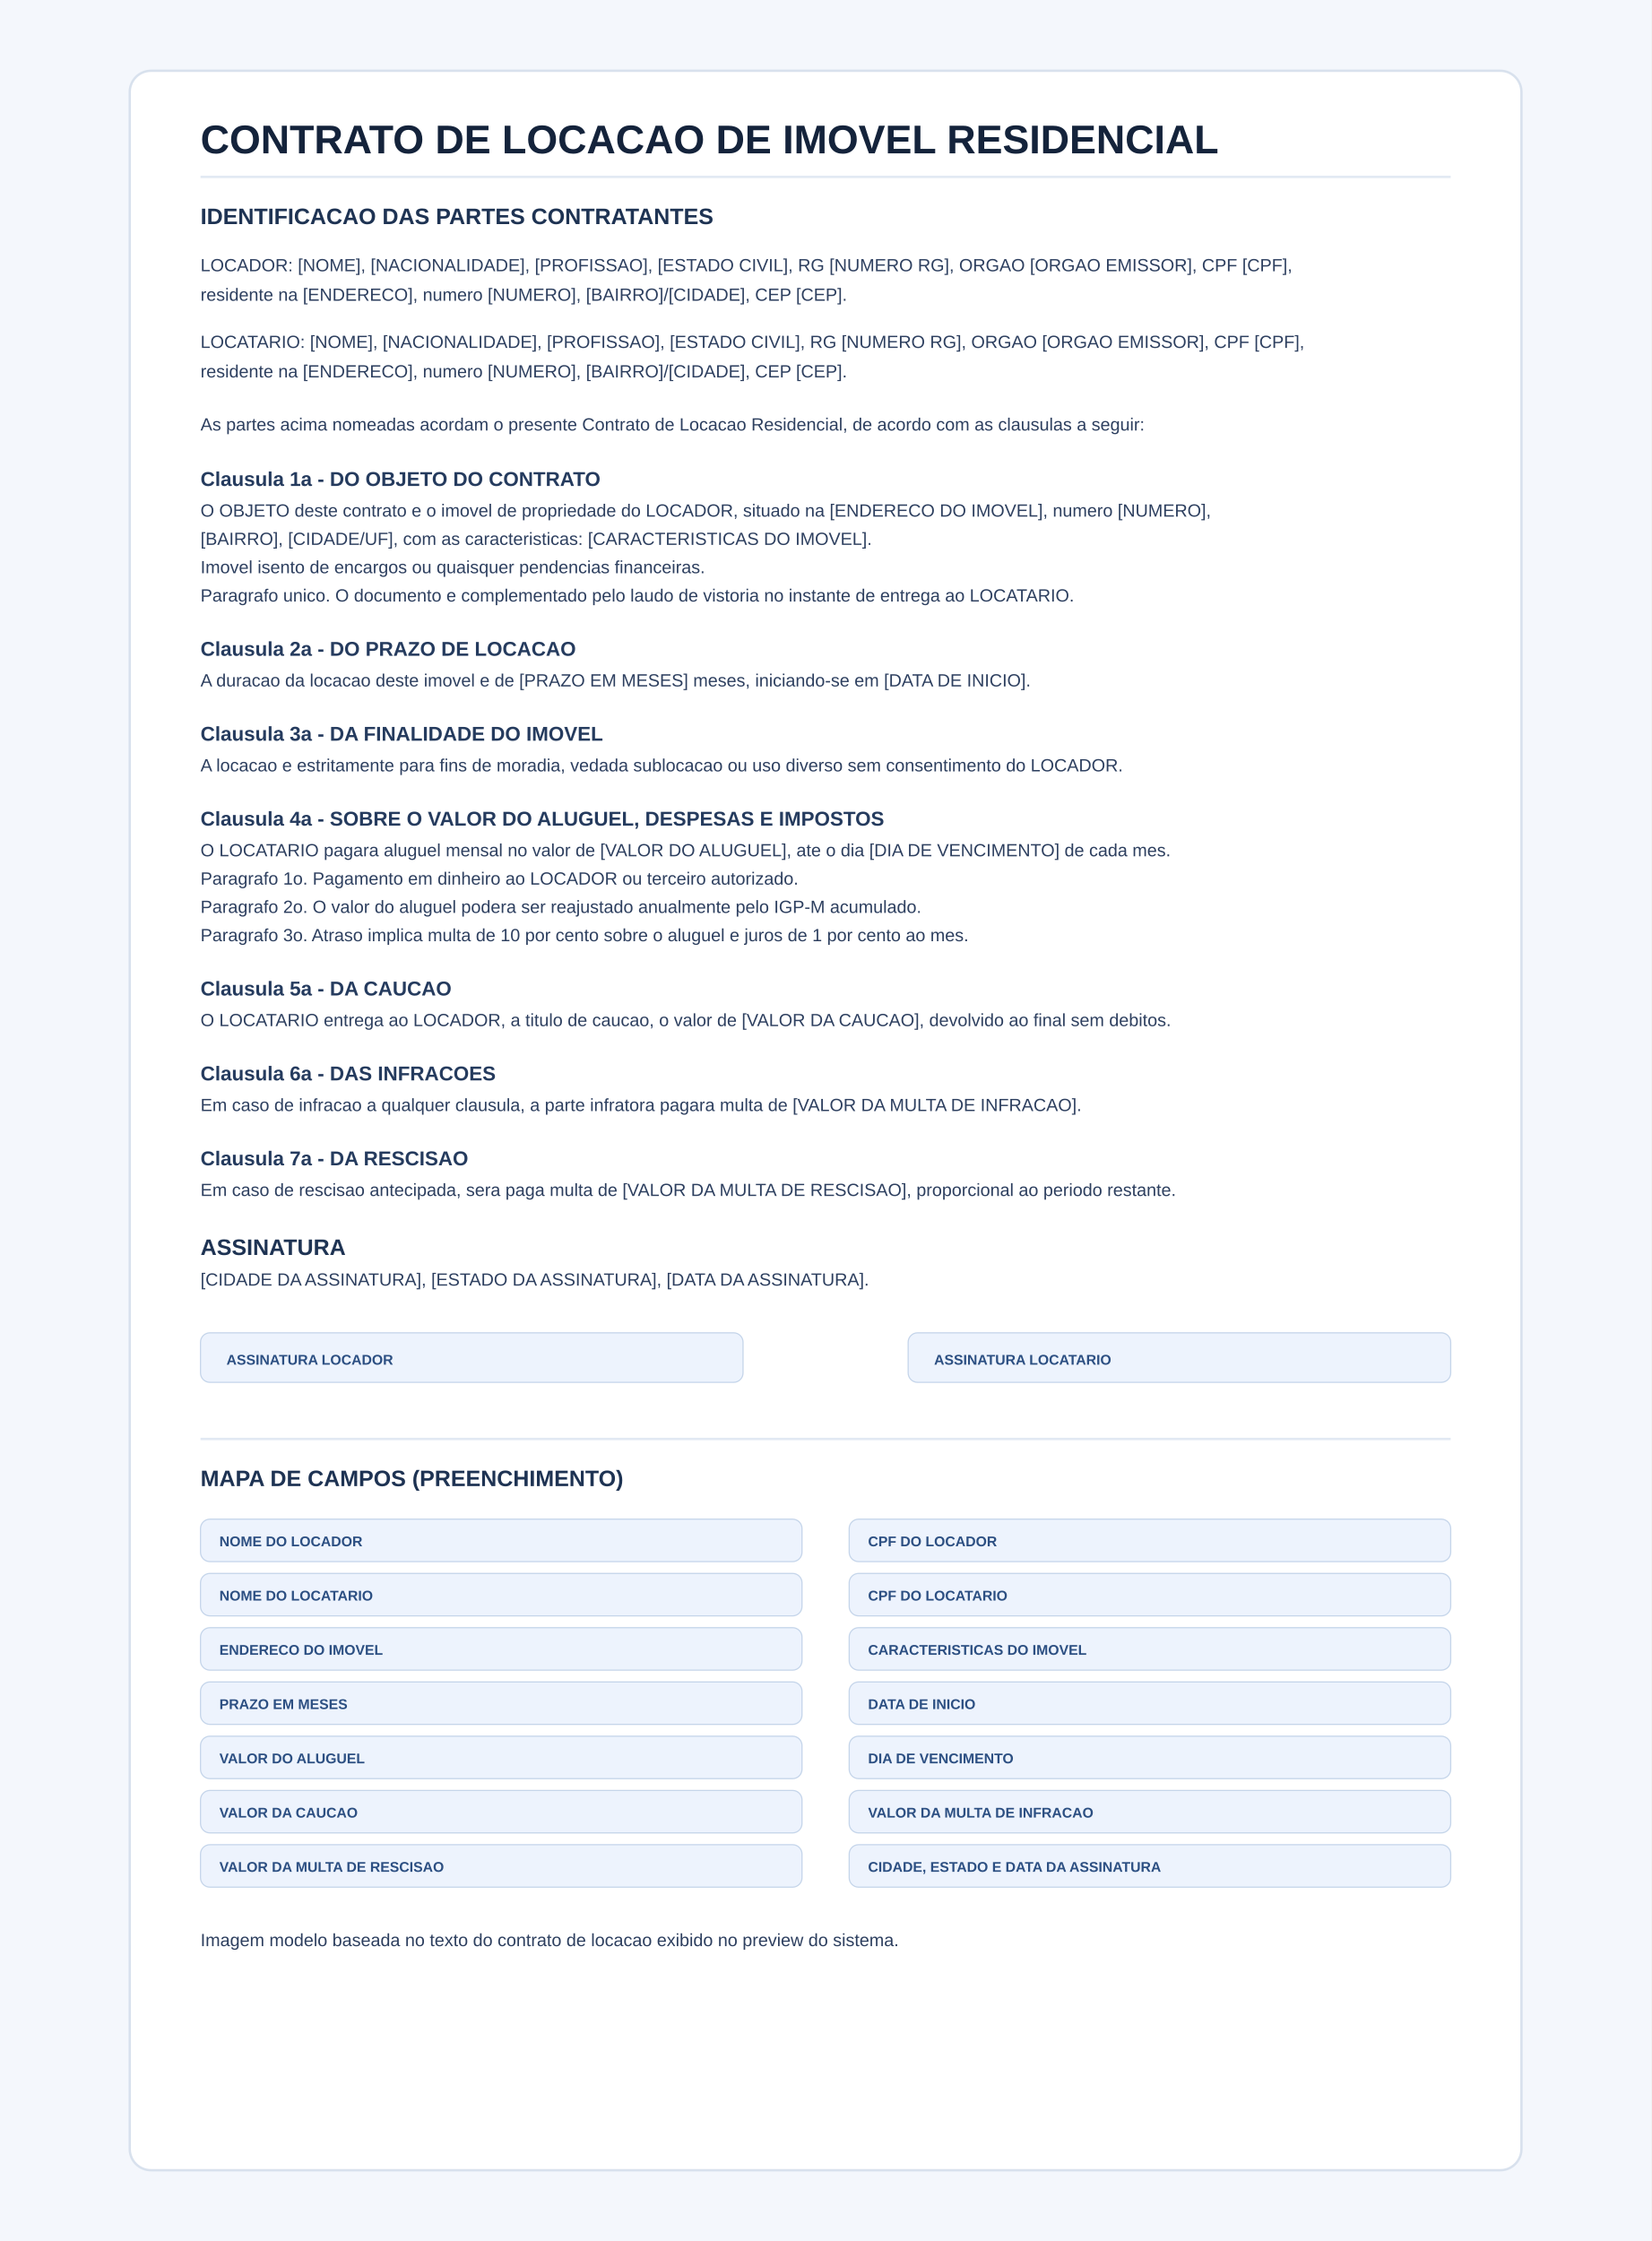
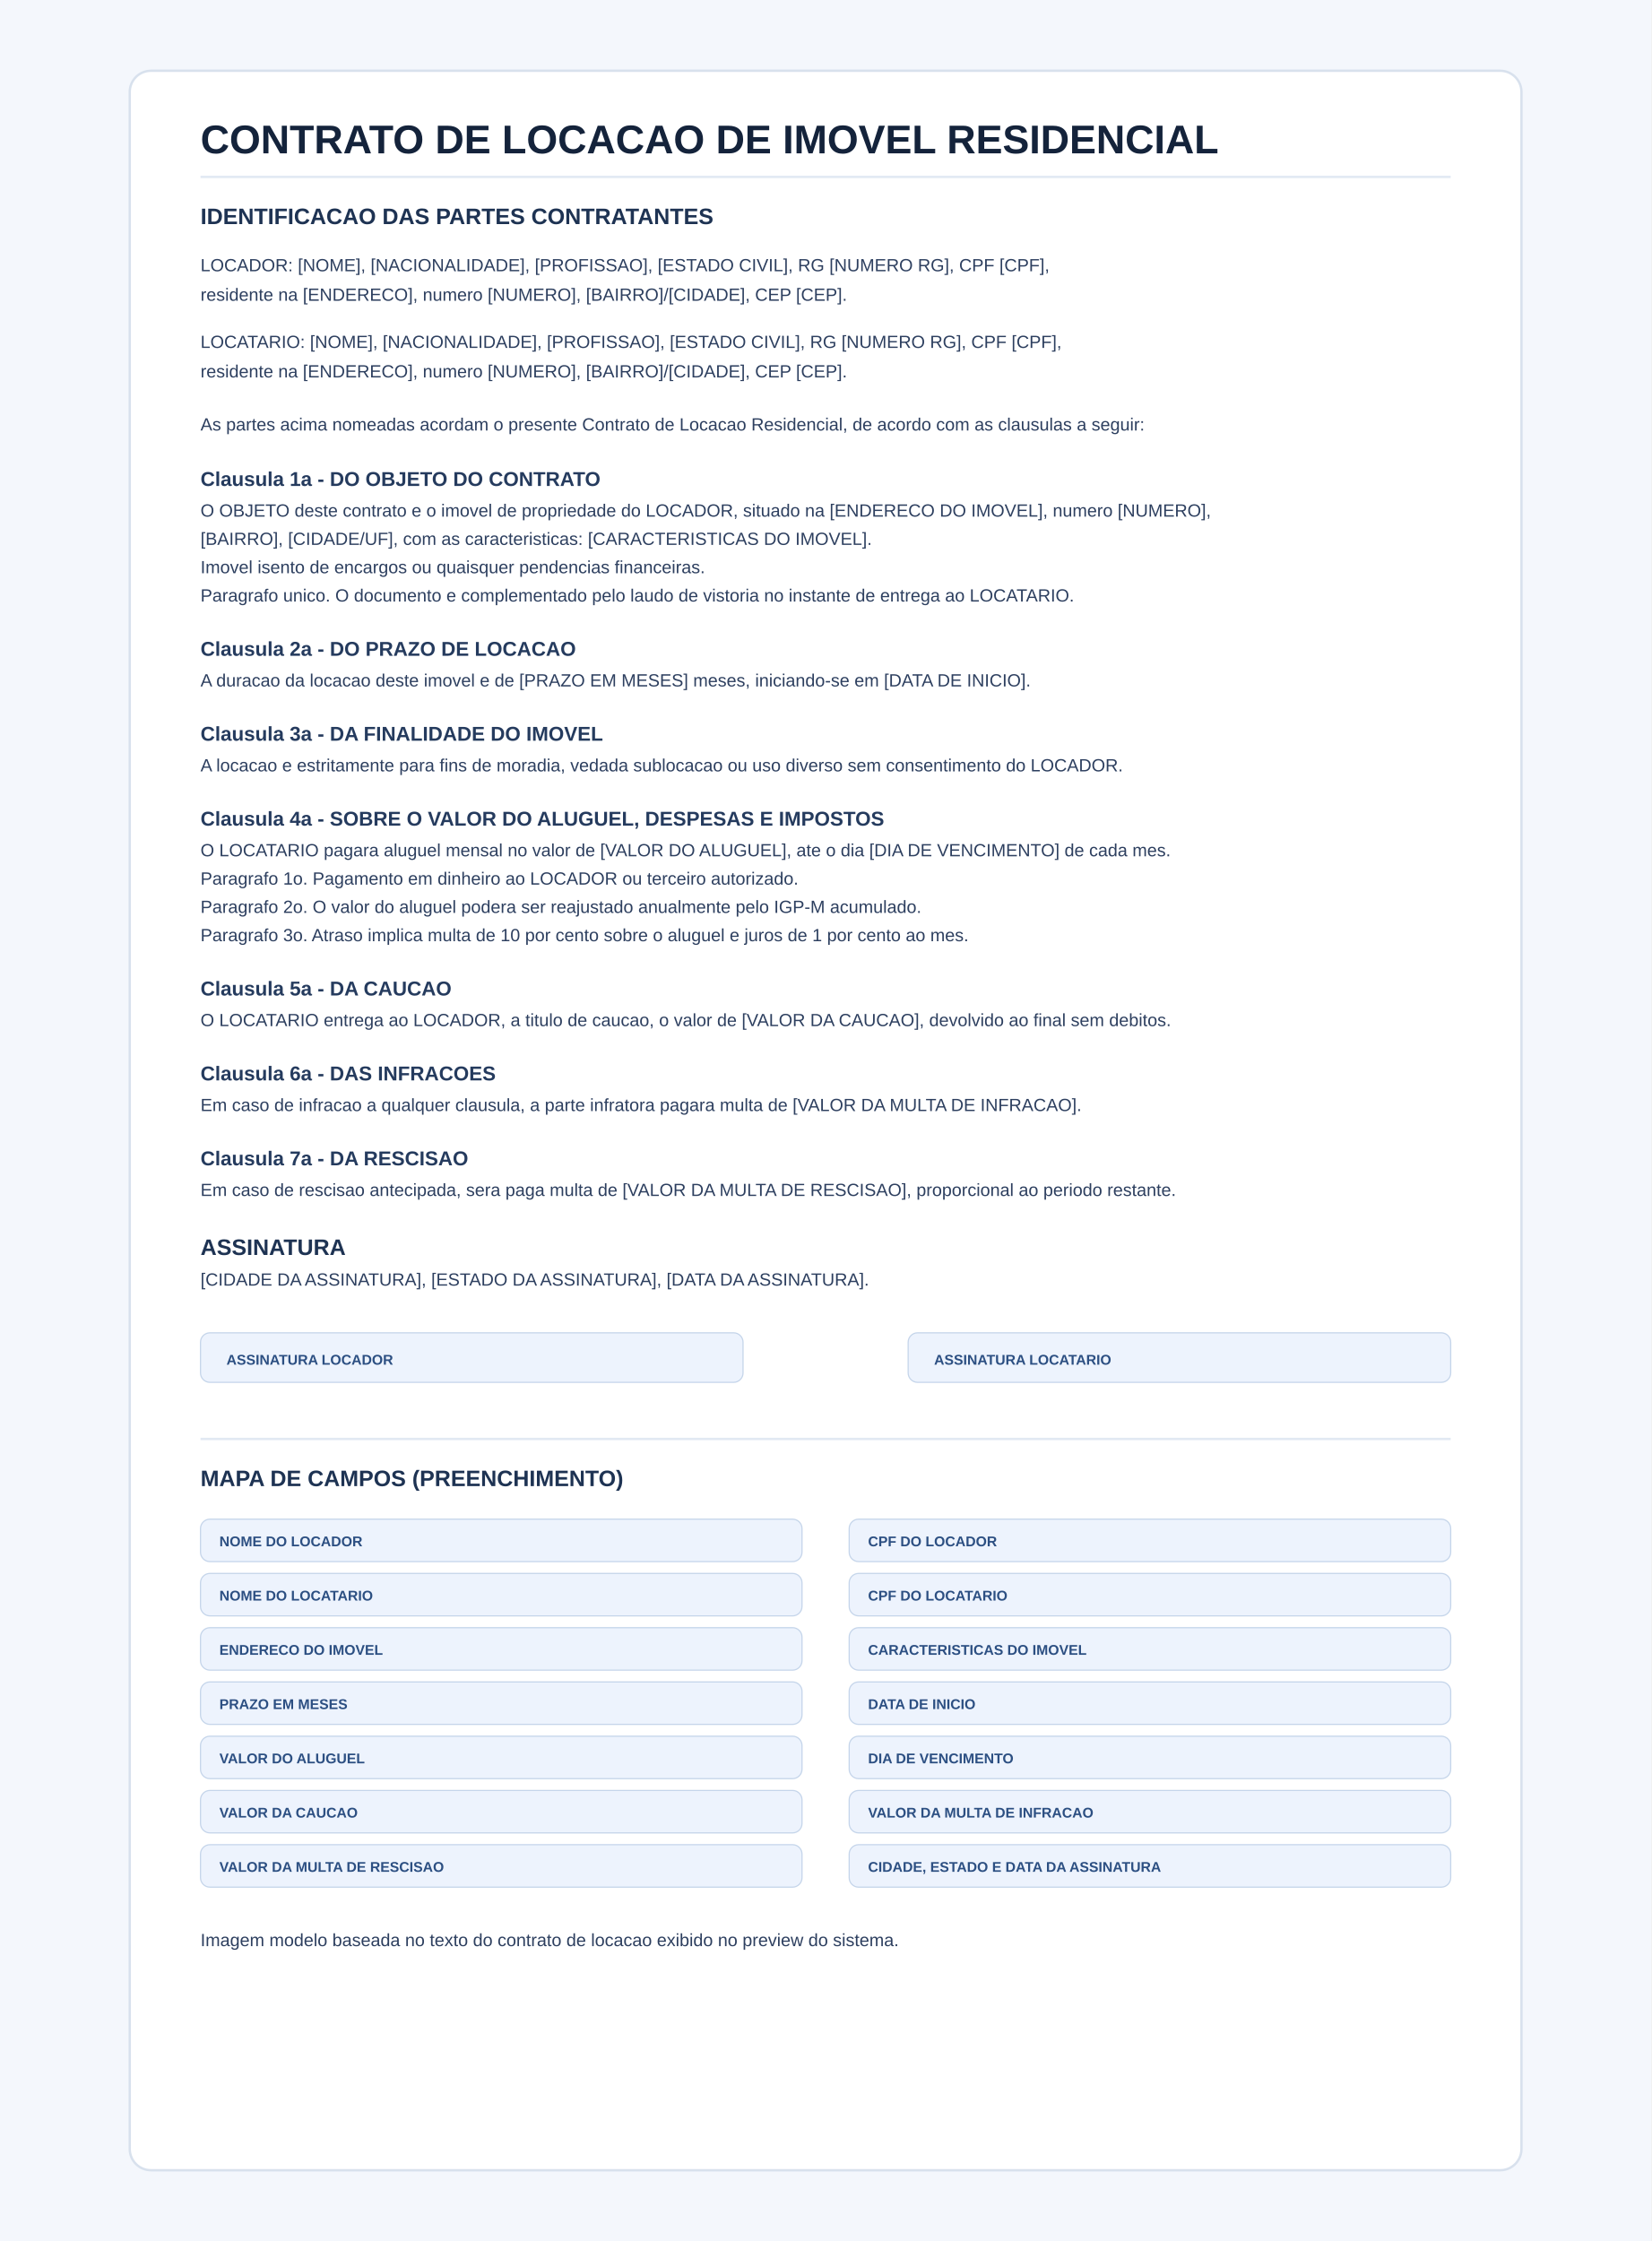
<svg xmlns="http://www.w3.org/2000/svg" width="1400" height="1900" viewBox="0 0 1400 1900" role="img" aria-label="Modelo visual de contrato de locacao com campos nomeados">
  <defs>
    <style>
      .paper { fill: #ffffff; stroke: #d8e1ed; stroke-width: 2; }
      .title { font: 700 34px Arial, sans-serif; fill: #14233b; }
      .subtitle { font: 700 19px Arial, sans-serif; fill: #1e3353; }
      .clause { font: 700 17px Arial, sans-serif; fill: #253b5e; }
      .body { font: 500 15px Arial, sans-serif; fill: #2d3f5f; }
      .label { fill: #edf3fd; stroke: #c5d5ea; stroke-width: 1; }
      .label-text { font: 700 12px Arial, sans-serif; fill: #2c4f82; }
      .divider { stroke: #e2e9f3; stroke-width: 2; }
    </style>
  </defs>
  <rect width="1400" height="1900" fill="#f4f7fc" />
  <rect x="110" y="60" width="1180" height="1780" rx="18" class="paper" />
  <text x="170" y="130" class="title">CONTRATO DE LOCACAO DE IMOVEL RESIDENCIAL</text>
  <line x1="170" y1="150" x2="1230" y2="150" class="divider" />
  <text x="170" y="190" class="subtitle">IDENTIFICACAO DAS PARTES CONTRATANTES</text>
-   <text x="170" y="230" class="body">LOCADOR: [NOME], [NACIONALIDADE], [PROFISSAO], [ESTADO CIVIL], RG [NUMERO RG], ORGAO [ORGAO EMISSOR], CPF [CPF],</text>
+   <text x="170" y="230" class="body">LOCADOR: [NOME], [NACIONALIDADE], [PROFISSAO], [ESTADO CIVIL], RG [NUMERO RG], CPF [CPF],</text>
  <text x="170" y="255" class="body">residente na [ENDERECO], numero [NUMERO], [BAIRRO]/[CIDADE], CEP [CEP].</text>
-   <text x="170" y="295" class="body">LOCATARIO: [NOME], [NACIONALIDADE], [PROFISSAO], [ESTADO CIVIL], RG [NUMERO RG], ORGAO [ORGAO EMISSOR], CPF [CPF],</text>
+   <text x="170" y="295" class="body">LOCATARIO: [NOME], [NACIONALIDADE], [PROFISSAO], [ESTADO CIVIL], RG [NUMERO RG], CPF [CPF],</text>
  <text x="170" y="320" class="body">residente na [ENDERECO], numero [NUMERO], [BAIRRO]/[CIDADE], CEP [CEP].</text>
  <text x="170" y="365" class="body">As partes acima nomeadas acordam o presente Contrato de Locacao Residencial, de acordo com as clausulas a seguir:</text>
  <text x="170" y="412" class="clause">Clausula 1a - DO OBJETO DO CONTRATO</text>
  <text x="170" y="438" class="body">O OBJETO deste contrato e o imovel de propriedade do LOCADOR, situado na [ENDERECO DO IMOVEL], numero [NUMERO],</text>
  <text x="170" y="462" class="body">[BAIRRO], [CIDADE/UF], com as caracteristicas: [CARACTERISTICAS DO IMOVEL].</text>
  <text x="170" y="486" class="body">Imovel isento de encargos ou quaisquer pendencias financeiras.</text>
  <text x="170" y="510" class="body">Paragrafo unico. O documento e complementado pelo laudo de vistoria no instante de entrega ao LOCATARIO.</text>
  <text x="170" y="556" class="clause">Clausula 2a - DO PRAZO DE LOCACAO</text>
  <text x="170" y="582" class="body">A duracao da locacao deste imovel e de [PRAZO EM MESES] meses, iniciando-se em [DATA DE INICIO].</text>
  <text x="170" y="628" class="clause">Clausula 3a - DA FINALIDADE DO IMOVEL</text>
  <text x="170" y="654" class="body">A locacao e estritamente para fins de moradia, vedada sublocacao ou uso diverso sem consentimento do LOCADOR.</text>
  <text x="170" y="700" class="clause">Clausula 4a - SOBRE O VALOR DO ALUGUEL, DESPESAS E IMPOSTOS</text>
  <text x="170" y="726" class="body">O LOCATARIO pagara aluguel mensal no valor de [VALOR DO ALUGUEL], ate o dia [DIA DE VENCIMENTO] de cada mes.</text>
  <text x="170" y="750" class="body">Paragrafo 1o. Pagamento em dinheiro ao LOCADOR ou terceiro autorizado.</text>
  <text x="170" y="774" class="body">Paragrafo 2o. O valor do aluguel podera ser reajustado anualmente pelo IGP-M acumulado.</text>
  <text x="170" y="798" class="body">Paragrafo 3o. Atraso implica multa de 10 por cento sobre o aluguel e juros de 1 por cento ao mes.</text>
  <text x="170" y="844" class="clause">Clausula 5a - DA CAUCAO</text>
  <text x="170" y="870" class="body">O LOCATARIO entrega ao LOCADOR, a titulo de caucao, o valor de [VALOR DA CAUCAO], devolvido ao final sem debitos.</text>
  <text x="170" y="916" class="clause">Clausula 6a - DAS INFRACOES</text>
  <text x="170" y="942" class="body">Em caso de infracao a qualquer clausula, a parte infratora pagara multa de [VALOR DA MULTA DE INFRACAO].</text>
  <text x="170" y="988" class="clause">Clausula 7a - DA RESCISAO</text>
  <text x="170" y="1014" class="body">Em caso de rescisao antecipada, sera paga multa de [VALOR DA MULTA DE RESCISAO], proporcional ao periodo restante.</text>
  <text x="170" y="1064" class="subtitle">ASSINATURA</text>
  <text x="170" y="1090" class="body">[CIDADE DA ASSINATURA], [ESTADO DA ASSINATURA], [DATA DA ASSINATURA].</text>
  <rect x="170" y="1130" width="460" height="42" rx="8" class="label" />
  <text x="192" y="1157" class="label-text">ASSINATURA LOCADOR</text>
  <rect x="770" y="1130" width="460" height="42" rx="8" class="label" />
  <text x="792" y="1157" class="label-text">ASSINATURA LOCATARIO</text>
  <line x1="170" y1="1220" x2="1230" y2="1220" class="divider" />
  <text x="170" y="1260" class="subtitle">MAPA DE CAMPOS (PREENCHIMENTO)</text>
  <rect x="170" y="1288" width="510" height="36" rx="8" class="label" />
  <text x="186" y="1311" class="label-text">NOME DO LOCADOR</text>
  <rect x="720" y="1288" width="510" height="36" rx="8" class="label" />
  <text x="736" y="1311" class="label-text">CPF DO LOCADOR</text>
  <rect x="170" y="1334" width="510" height="36" rx="8" class="label" />
  <text x="186" y="1357" class="label-text">NOME DO LOCATARIO</text>
  <rect x="720" y="1334" width="510" height="36" rx="8" class="label" />
  <text x="736" y="1357" class="label-text">CPF DO LOCATARIO</text>
  <rect x="170" y="1380" width="510" height="36" rx="8" class="label" />
  <text x="186" y="1403" class="label-text">ENDERECO DO IMOVEL</text>
  <rect x="720" y="1380" width="510" height="36" rx="8" class="label" />
  <text x="736" y="1403" class="label-text">CARACTERISTICAS DO IMOVEL</text>
  <rect x="170" y="1426" width="510" height="36" rx="8" class="label" />
  <text x="186" y="1449" class="label-text">PRAZO EM MESES</text>
  <rect x="720" y="1426" width="510" height="36" rx="8" class="label" />
  <text x="736" y="1449" class="label-text">DATA DE INICIO</text>
  <rect x="170" y="1472" width="510" height="36" rx="8" class="label" />
  <text x="186" y="1495" class="label-text">VALOR DO ALUGUEL</text>
  <rect x="720" y="1472" width="510" height="36" rx="8" class="label" />
  <text x="736" y="1495" class="label-text">DIA DE VENCIMENTO</text>
  <rect x="170" y="1518" width="510" height="36" rx="8" class="label" />
  <text x="186" y="1541" class="label-text">VALOR DA CAUCAO</text>
  <rect x="720" y="1518" width="510" height="36" rx="8" class="label" />
  <text x="736" y="1541" class="label-text">VALOR DA MULTA DE INFRACAO</text>
  <rect x="170" y="1564" width="510" height="36" rx="8" class="label" />
  <text x="186" y="1587" class="label-text">VALOR DA MULTA DE RESCISAO</text>
  <rect x="720" y="1564" width="510" height="36" rx="8" class="label" />
  <text x="736" y="1587" class="label-text">CIDADE, ESTADO E DATA DA ASSINATURA</text>
  <text x="170" y="1650" class="body">Imagem modelo baseada no texto do contrato de locacao exibido no preview do sistema.</text>
</svg>
